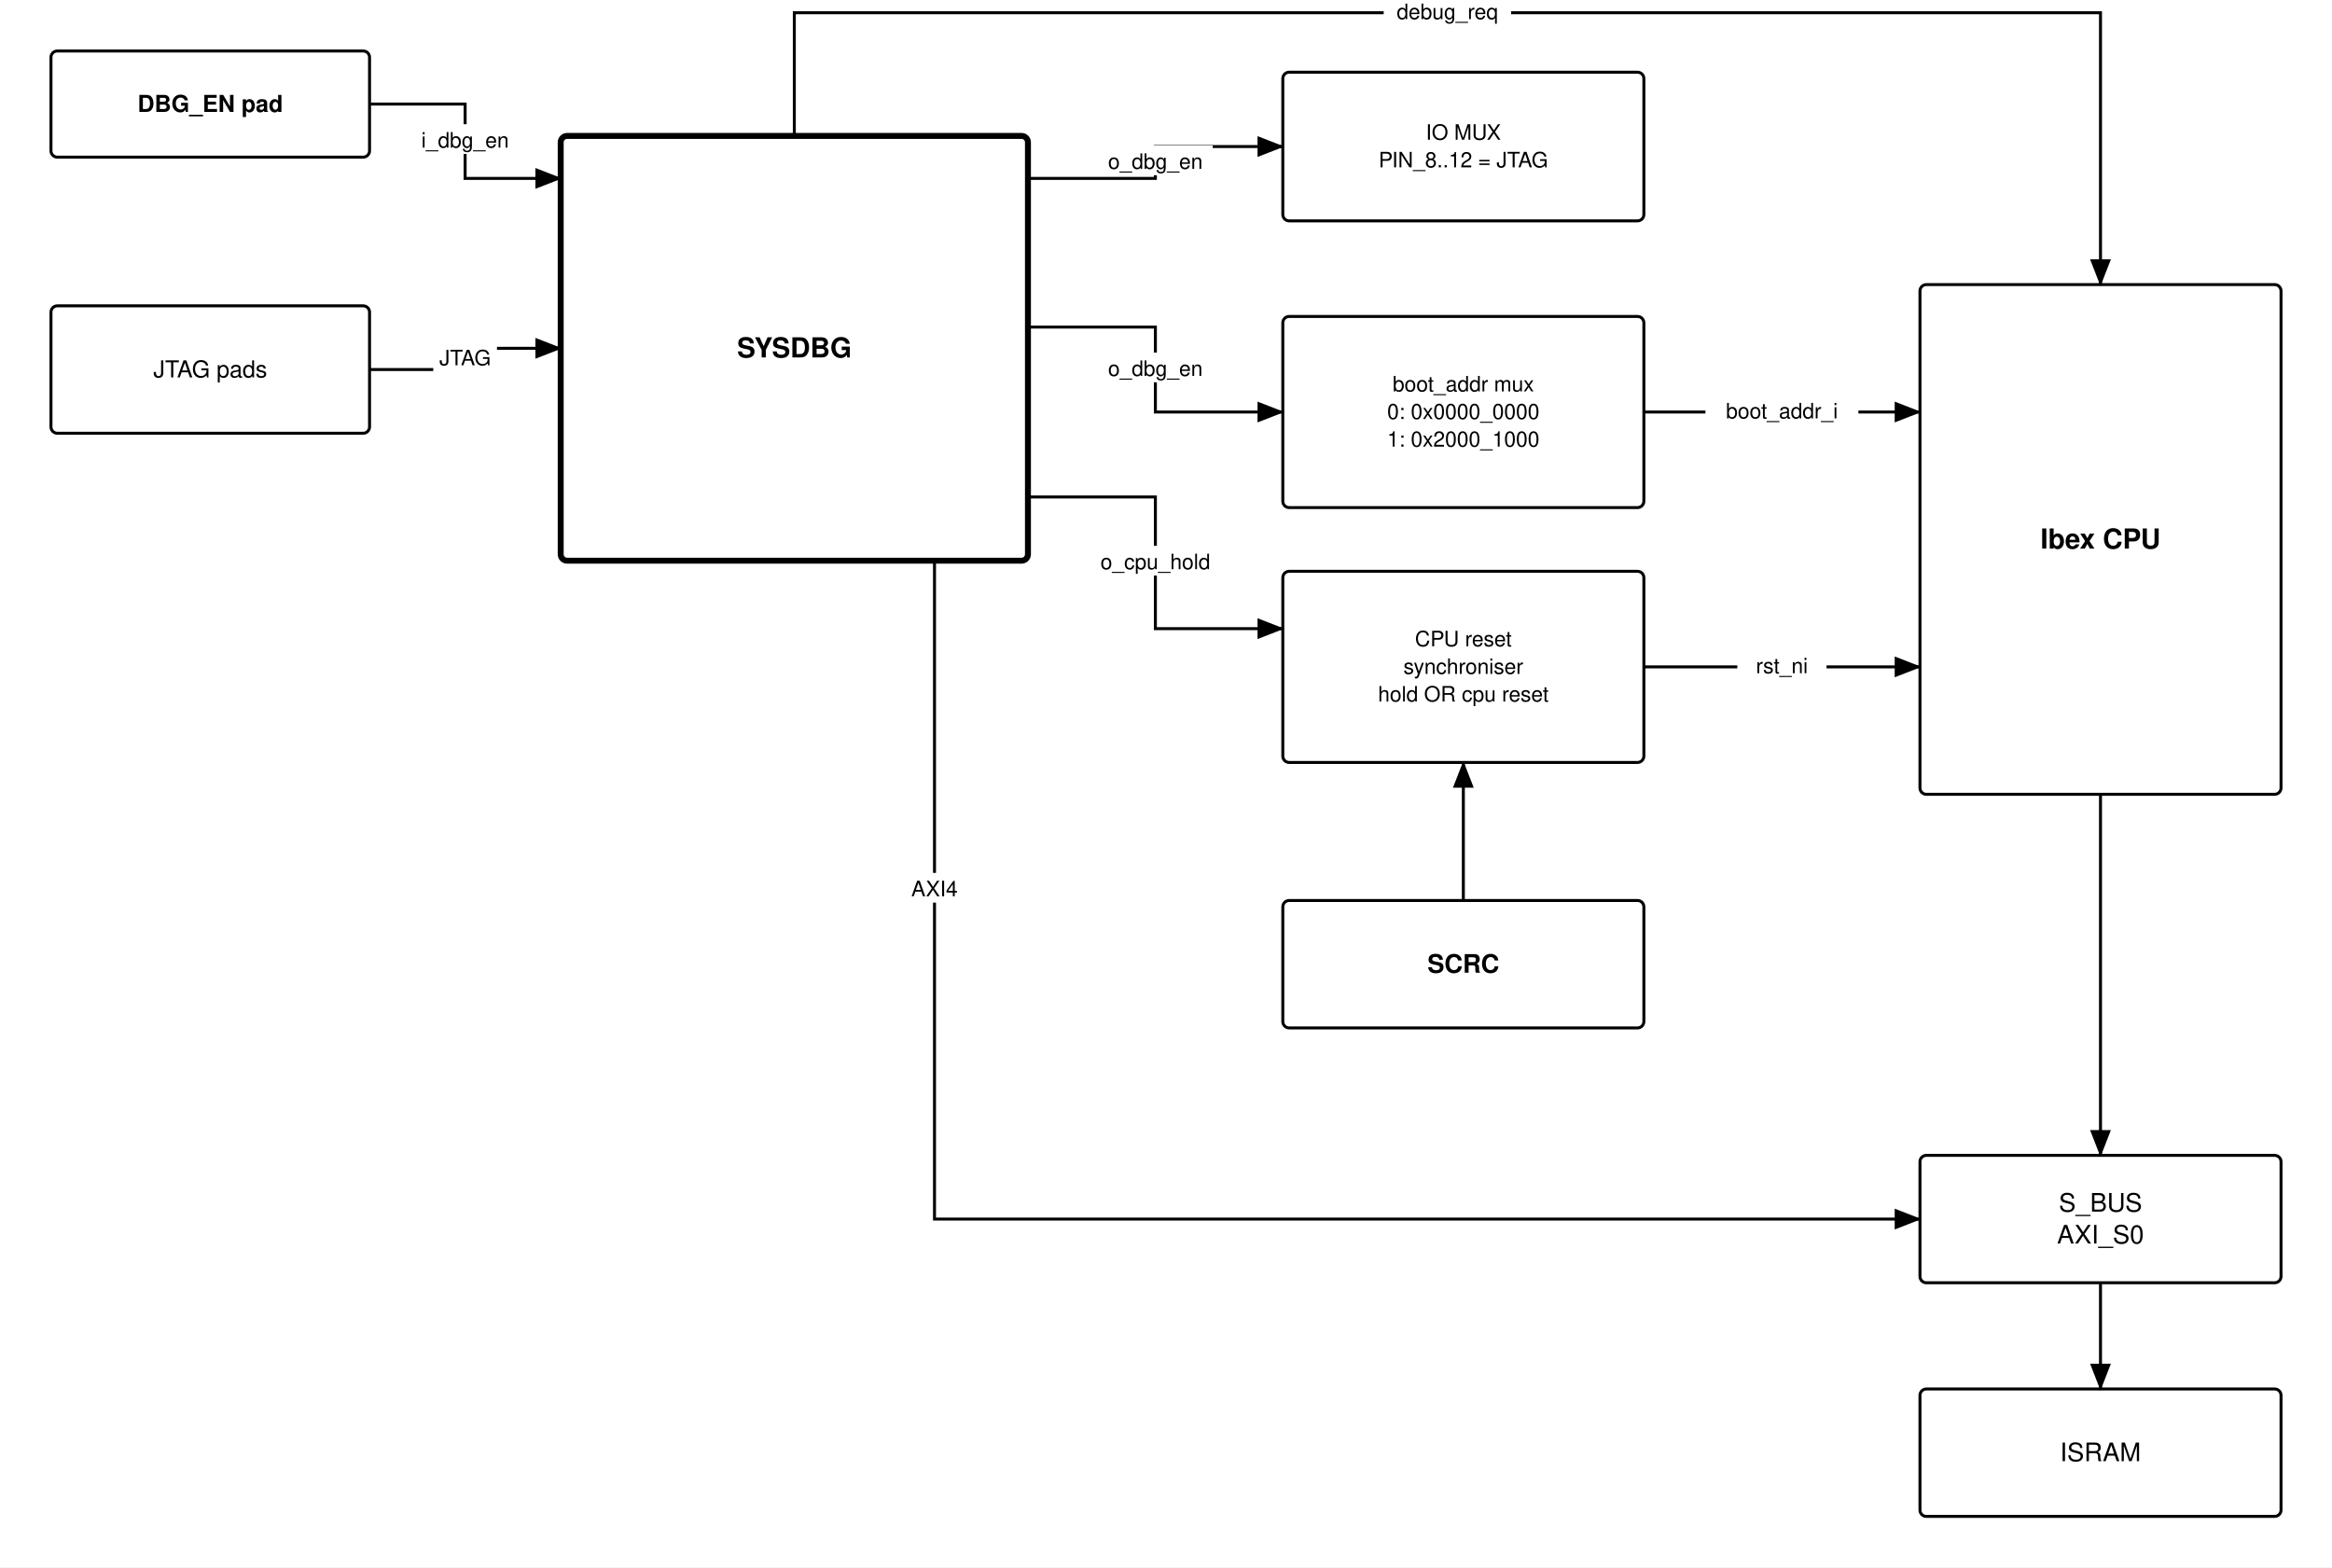
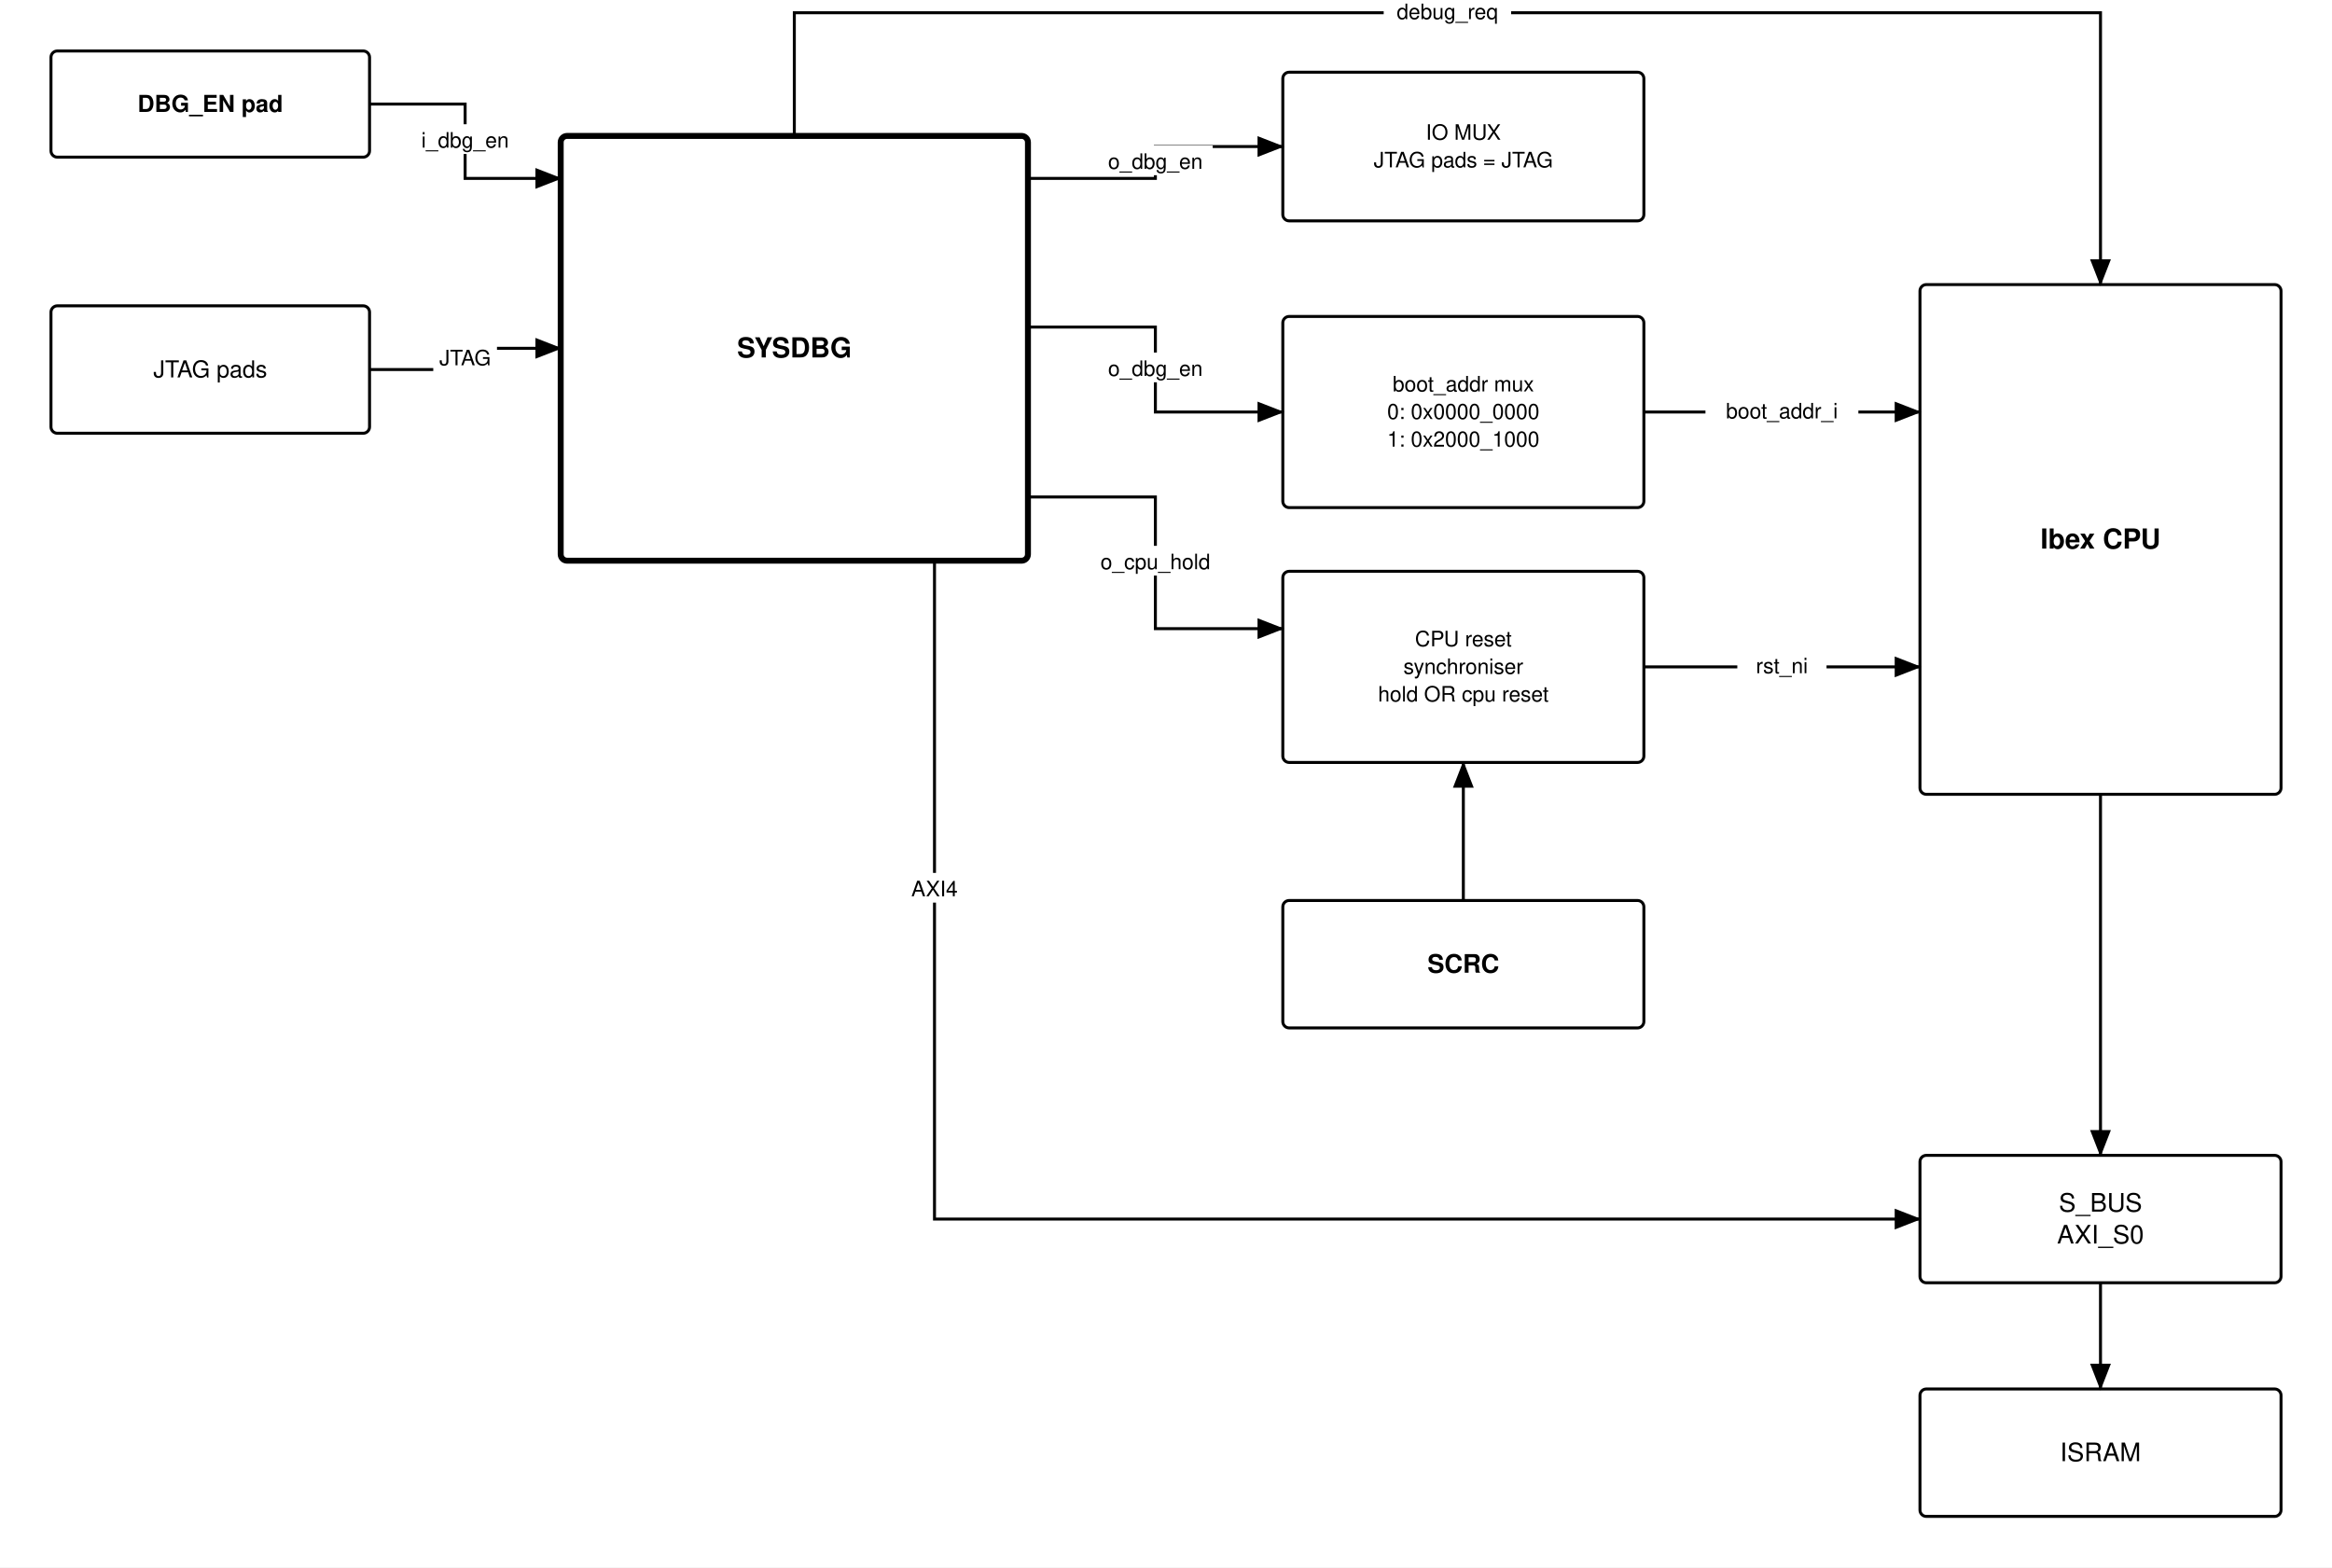
<svg xmlns="http://www.w3.org/2000/svg" width="1098" height="738" viewBox="-4 16 1098 738" font-family="Helvetica,Arial,sans-serif">
  <defs>
    <marker id="ah" markerWidth="9" markerHeight="7" refX="8.5" refY="3.5" orient="auto">
      <polygon points="0 0, 9 3.5, 0 7" fill="#000000" />
    </marker>
    <marker id="ahs" markerWidth="9" markerHeight="7" refX="0.5" refY="3.5" orient="auto">
      <polygon points="9 0, 0 3.5, 9 7" fill="#000000" />
    </marker>
  </defs>
  <rect x="-4" y="16" width="1098" height="738" fill="#ffffff" />
  <rect x="20" y="40" width="150" height="50" rx="3" fill="#ffffff" stroke="#000000" stroke-width="1.4" />
  <rect x="20" y="160" width="150" height="60" rx="3" fill="#ffffff" stroke="#000000" stroke-width="1.4" />
  <rect x="260" y="80" width="220" height="200" rx="3" fill="#ffffff" stroke="#000000" stroke-width="2.8" />
  <rect x="600" y="440" width="170" height="60" rx="3" fill="#ffffff" stroke="#000000" stroke-width="1.4" />
  <rect x="600" y="50" width="170" height="70" rx="3" fill="#ffffff" stroke="#000000" stroke-width="1.4" />
  <rect x="600" y="165" width="170" height="90" rx="3" fill="#ffffff" stroke="#000000" stroke-width="1.4" />
  <rect x="600" y="285" width="170" height="90" rx="3" fill="#ffffff" stroke="#000000" stroke-width="1.4" />
  <rect x="900" y="150" width="170" height="240" rx="3" fill="#ffffff" stroke="#000000" stroke-width="1.4" />
  <rect x="900" y="560" width="170" height="60" rx="3" fill="#ffffff" stroke="#000000" stroke-width="1.4" />
  <rect x="900" y="670" width="170" height="60" rx="3" fill="#ffffff" stroke="#000000" stroke-width="1.4" />
  <polyline points="170.0,65.0 215.0,65.0 215.0,100.0 260.0,100.0" fill="none" stroke="#000000" stroke-width="1.4" marker-end="url(#ah)" />
  <rect x="188.0" y="74.5" width="54.0" height="14" fill="#ffffff" />
  <text x="215.0" y="85.5" font-size="10" fill="#000000" text-anchor="middle">i_dbg_en</text>
  <polyline points="170.0,190.0 215.0,190.0 215.0,180.0 260.0,180.0" fill="none" stroke="#000000" stroke-width="1.4" marker-end="url(#ah)" />
  <rect x="200.0" y="177.0" width="30.0" height="14" fill="#ffffff" />
  <text x="215.0" y="188.0" font-size="10" fill="#000000" text-anchor="middle">JTAG</text>
  <polyline points="480.0,100.0 540.0,100.0 540.0,85.0 600.0,85.0" fill="none" stroke="#000000" stroke-width="1.4" marker-end="url(#ah)" />
  <rect x="513.0" y="84.5" width="54.0" height="14" fill="#ffffff" />
  <text x="540.0" y="95.5" font-size="10" fill="#000000" text-anchor="middle">o_dbg_en</text>
  <polyline points="480.0,170.0 540.0,170.0 540.0,210.0 600.0,210.0" fill="none" stroke="#000000" stroke-width="1.4" marker-end="url(#ah)" />
  <rect x="513.0" y="182.0" width="54.0" height="14" fill="#ffffff" />
  <text x="540.0" y="193.0" font-size="10" fill="#000000" text-anchor="middle">o_dbg_en</text>
  <polyline points="480.0,250.0 540.0,250.0 540.0,312.0 600.0,312.0" fill="none" stroke="#000000" stroke-width="1.4" marker-end="url(#ah)" />
  <rect x="507.0" y="273.0" width="66.0" height="14" fill="#ffffff" />
  <text x="540.0" y="284.0" font-size="10" fill="#000000" text-anchor="middle">o_cpu_hold</text>
  <polyline points="685.0,440.0 685.0,375.0" fill="none" stroke="#000000" stroke-width="1.4" marker-end="url(#ah)" />
  <polyline points="770.0,210.0 900.0,210.0" fill="none" stroke="#000000" stroke-width="1.4" marker-end="url(#ah)" />
  <rect x="799.0" y="202.0" width="72.0" height="14" fill="#ffffff" />
  <text x="835.0" y="213.0" font-size="10" fill="#000000" text-anchor="middle">boot_addr_i</text>
  <polyline points="770.0,330.0 900.0,330.0" fill="none" stroke="#000000" stroke-width="1.4" marker-end="url(#ah)" />
  <rect x="814.0" y="322.0" width="42.0" height="14" fill="#ffffff" />
  <text x="835.0" y="333.0" font-size="10" fill="#000000" text-anchor="middle">rst_ni</text>
  <polyline points="370.0,80.0 370.0,22.0 985.0,22.0 985.0,150.0" fill="none" stroke="#000000" stroke-width="1.4" marker-end="url(#ah)" />
  <rect x="647.5" y="14.0" width="60.0" height="14" fill="#ffffff" />
  <text x="677.5" y="25.0" font-size="10" fill="#000000" text-anchor="middle">debug_req</text>
  <polyline points="436.0,280.0 436.0,590.0 900.0,590.0" fill="none" stroke="#000000" stroke-width="1.4" marker-end="url(#ah)" />
  <rect x="421.0" y="427.0" width="30.0" height="14" fill="#ffffff" />
  <text x="436.0" y="438.0" font-size="10" fill="#000000" text-anchor="middle">AXI4</text>
  <polyline points="985.0,390.0 985.0,560.0" fill="none" stroke="#000000" stroke-width="1.4" marker-end="url(#ah)" />
  <polyline points="985.0,620.0 985.0,670.0" fill="none" stroke="#000000" stroke-width="1.4" marker-end="url(#ah)" />
  <text x="95.0" y="68.7" font-size="11" text-anchor="middle" fill="#000000" font-weight="bold">DBG_EN pad</text>
  <text x="95.0" y="193.7" font-size="11" text-anchor="middle" fill="#000000">JTAG pads</text>
  <text x="370.0" y="184.3" font-size="13" text-anchor="middle" fill="#000000" font-weight="bold">SYSDBG</text>
  <text x="685.0" y="474.0" font-size="12" text-anchor="middle" fill="#000000" font-weight="bold">SCRC</text>
  <text x="685.0" y="81.8" font-size="10" text-anchor="middle" fill="#000000">IO MUX</text>
-   <text x="685.0" y="94.8" font-size="10" text-anchor="middle" fill="#000000">PIN_8..12 = JTAG</text>
+   <text x="685.0" y="94.8" font-size="10" text-anchor="middle" fill="#000000">JTAG pads = JTAG</text>
  <text x="685.0" y="200.3" font-size="10" text-anchor="middle" fill="#000000">boot_addr mux</text>
  <text x="685.0" y="213.3" font-size="10" text-anchor="middle" fill="#000000">0: 0x0000_0000</text>
  <text x="685.0" y="226.3" font-size="10" text-anchor="middle" fill="#000000">1: 0x2000_1000</text>
  <text x="685.0" y="320.3" font-size="10" text-anchor="middle" fill="#000000">CPU reset</text>
  <text x="685.0" y="333.3" font-size="10" text-anchor="middle" fill="#000000">synchroniser</text>
  <text x="685.0" y="346.3" font-size="10" text-anchor="middle" fill="#000000">hold OR cpu reset</text>
  <text x="985.0" y="274.3" font-size="13" text-anchor="middle" fill="#000000" font-weight="bold">Ibex CPU</text>
  <text x="985.0" y="586.5" font-size="12" text-anchor="middle" fill="#000000">S_BUS</text>
  <text x="985.0" y="601.5" font-size="12" text-anchor="middle" fill="#000000">AXI_S0</text>
  <text x="985.0" y="704.0" font-size="12" text-anchor="middle" fill="#000000">ISRAM</text>
</svg>
